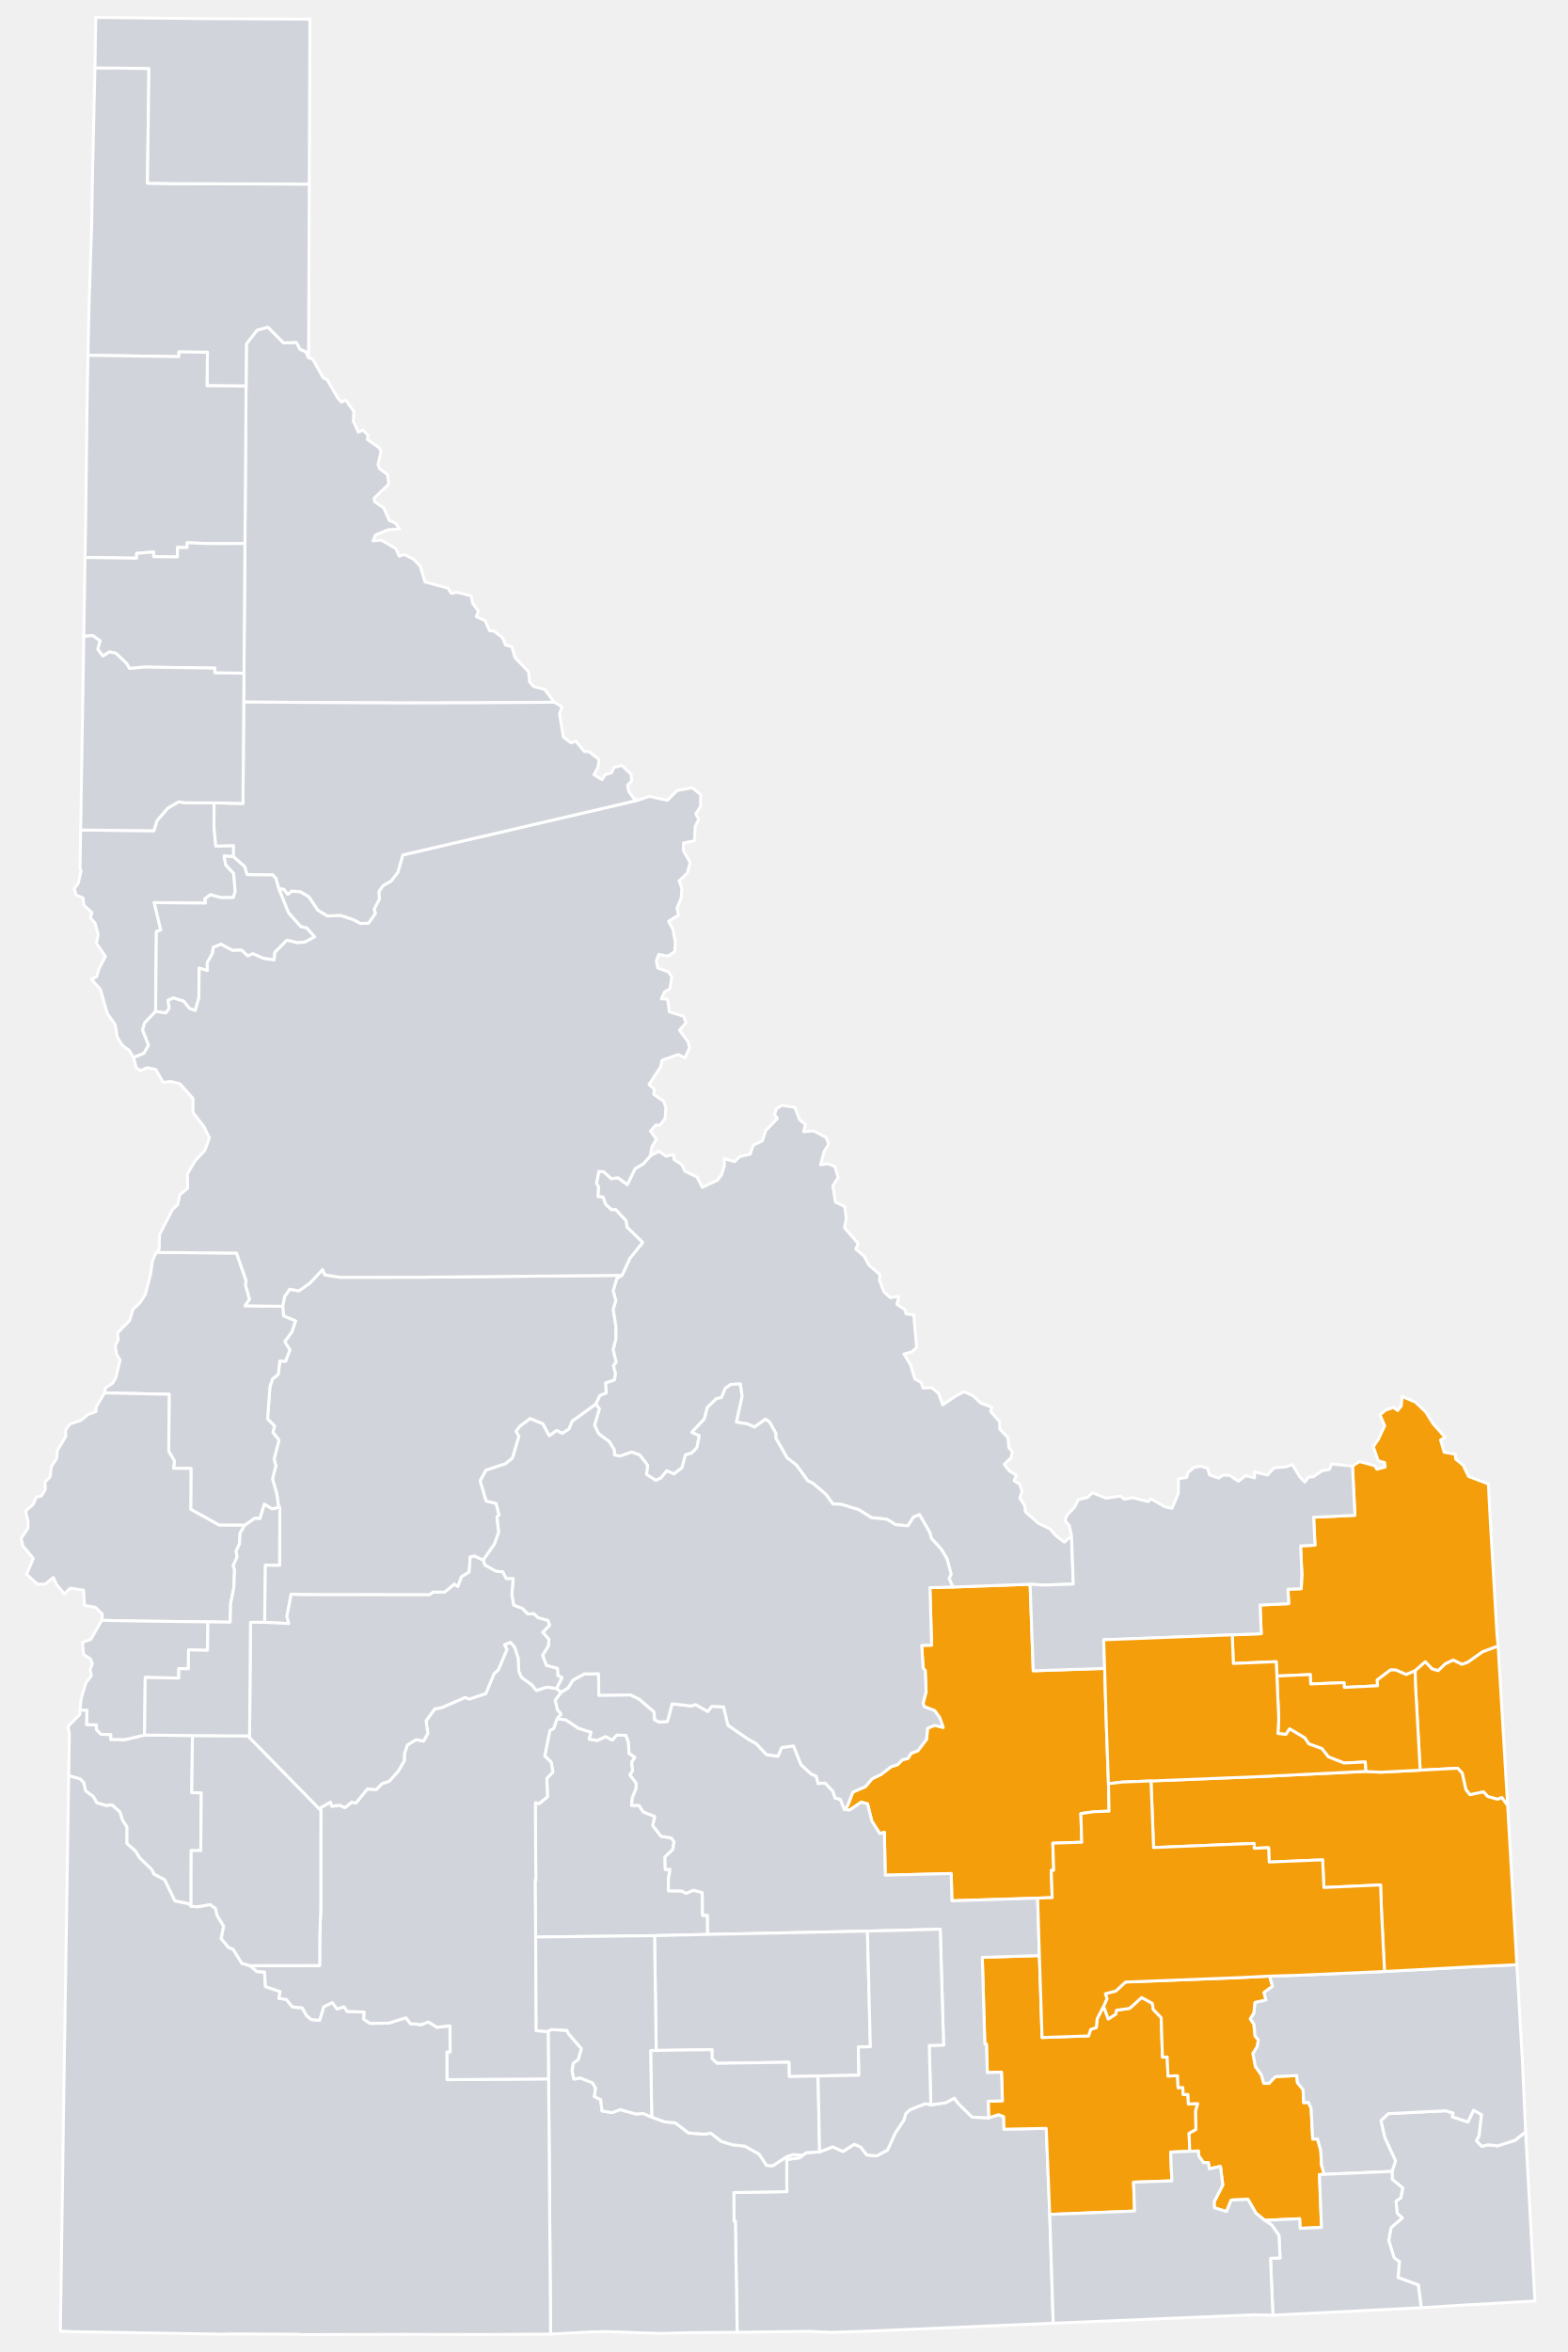
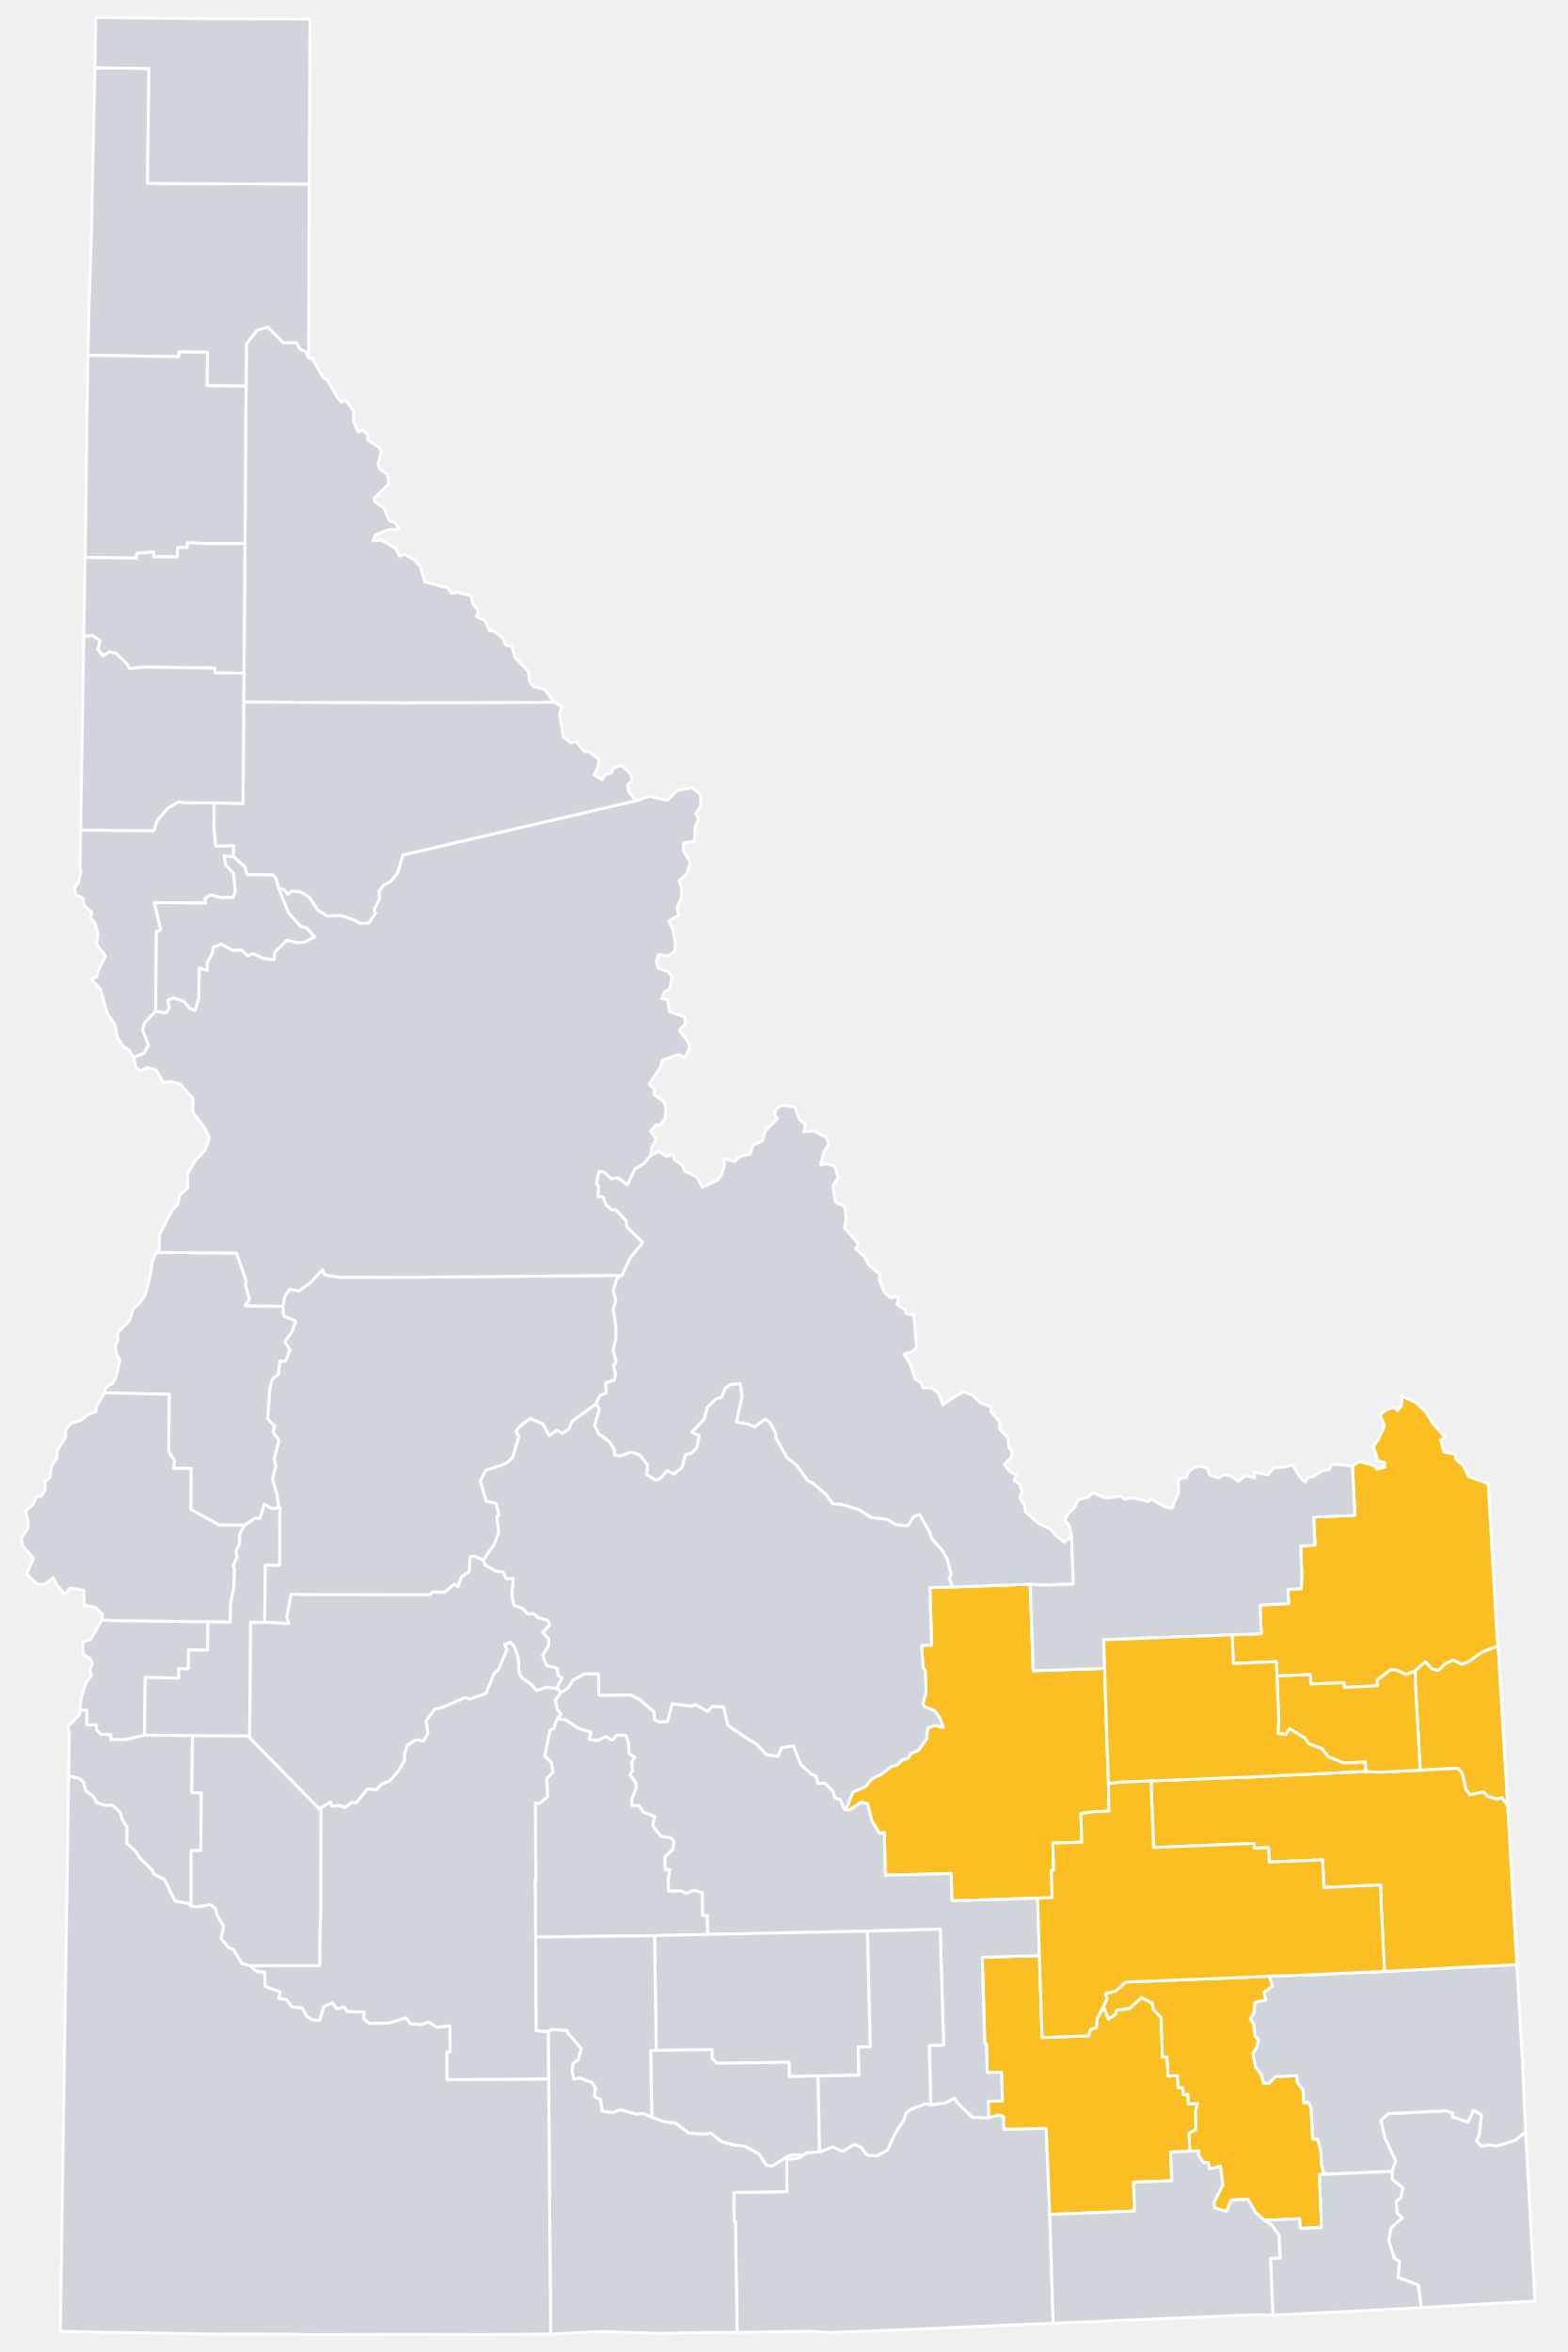
<svg xmlns="http://www.w3.org/2000/svg" version="1.2" baseProfile="tiny" width="540" height="810" viewBox="137 0 540 810" stroke-linecap="round" stroke-linejoin="round">
  <style>
  /* Default counties (not covered) */
  #Idaho path {
    fill: #d1d5db !important;
    cursor: pointer;
    transition: fill .18s ease, transform .12s ease;
    stroke: #ffffff;
    stroke-width: 1;
+     outline: #1f2937; /* dark gray outline on focus */
  }

  /* Override: Coverage counties (always orange) */
  #Idaho #Bonneville,
  #Idaho #Madison,
  #Idaho #Jefferson,
  #Idaho #Bannock,
  #Idaho #Bingham,
  #Idaho #Fremont,
  #Idaho #Teton,
  #Idaho #Butte,
  #Idaho #Power {
-     fill: #f59e0b !important;
+     fill: #fbbf24 !important;
  }

  /* Hover effect - applies to all Idaho counties, including coverage counties */
  #Idaho path:hover, 
  #Idaho path.hovered, 
  #Idaho path:focus { 
    fill: #d97706 !important;  /* darker orange */
    transform: translateY(-2px); 
  }
+   
</style>
  <g id="Idaho" transform="translate(5,5)" stroke="white" stroke-width="1">
    <path d="M 657.5 729.16 660.72 787.46 637.79 788.74 621.56 789.75 620.53 781.93 613.56 779.35 614.02 773.87 612.2 772.58 610.36 766.57 611.14 762.18 615.03 758.81 613.27 757.26 612.85 753.08 614.51 751.89 615.17 748.51 611.63 745.61 611.48 742.81 612.7 739.21 609 731.18 607.65 725.32 610.18 722.92 629.96 721.92 632.51 722.69 632.29 724 637.65 725.79 639.59 721.7 642.33 723.28 641.51 730.58 640.57 732.21 642.38 734.16 644.61 733.64 647.88 734.01 653.91 732.06 657.5 729.16 Z" id="Bear Lake" fill="#b3c4db" />
    <path d="M 408.58 737.22 409.76 736.34 414.33 736.09 418.83 734.34 422.36 735.94 426.26 733.45 428.47 734.41 430.58 737.13 433.98 737.47 437.72 735.44 440.34 729.64 443.32 725.17 444.04 722.83 445.53 721.51 450.81 719.46 452.63 719.89 457.71 719.17 460.74 717.56 461.99 719.32 466.87 724.12 472.55 724.35 475.99 723.26 477.74 723.96 477.83 728.27 492.39 727.98 493.59 757.62 494.79 795.09 429.85 797.87 418.23 798.24 410.7 797.88 385.92 798.22 385.3 759.91 384.85 759.96 384.78 750.08 403.03 749.77 402.99 738.69 407.38 738.14 408.58 737.22 Z" id="Cassia" fill="#b8e0da" />
    <path d="M 323.9 586.85 326.98 587.31 331.22 590.19 335.61 591.53 334.96 593.92 337.7 594.4 340.65 593.04 342.87 594.27 344.48 592.52 347.65 592.64 348.46 595.04 348.71 598.89 350.71 600.16 349.58 601.87 349.94 604.83 348.98 606.21 351.14 609.07 351.13 610.91 349.82 614.14 349.52 616.75 352.13 616.76 353.54 618.98 357.55 620.58 356.86 623.73 359.71 627.37 363.26 627.96 364.19 629.28 363.75 631.97 361.05 634.5 361.16 638.79 362.81 638.77 362.21 642.16 362.26 646.17 366.77 646.21 368.32 647.03 370.91 645.95 373.9 646.81 374.01 654.62 375.68 654.6 375.77 661.19 357.47 661.61 316.51 662.09 316.32 642.48 316.57 642.47 316.4 615.84 317.69 616.11 320.57 613.8 320.36 607.46 322.45 605.26 321.88 601.88 319.63 599.75 321.42 590.92 322.7 590.25 323.9 586.85 Z" id="Camas" fill="#b1e486" />
    <path d="M 490.03 668.48 490.95 696.69 506.97 696.13 507.68 693.9 509.63 693.27 509.9 690.26 512.14 685.89 513.74 690.31 516.3 688.65 516.59 687.29 521.11 686.65 525.25 682.92 528.92 684.92 529.26 687.01 531.99 689.89 532.41 703.45 534.05 703.4 534.33 709.97 537.62 709.84 537.8 713.96 539.44 713.9 539.57 716.36 541.21 716.29 541.34 719.58 544.57 719.45 543.85 721.97 543.96 728.38 541.59 729.71 541.83 735.88 535.23 736.15 535.64 746.05 522.46 746.52 522.82 756.45 493.59 757.62 492.39 727.98 477.83 728.27 477.74 723.96 475.99 723.26 472.55 724.35 472.39 718.65 477.29 718.49 476.96 708.6 472.09 708.76 471.79 698.98 471.23 698.99 470.36 669.09 490.03 668.48 Z" id="Power" class="county" fill="#cbdc93">
	</path>
    <path d="M 460.18 541.56 486.83 540.61 487.9 570.4 512.5 569.58 513.1 589.4 513.82 609.29 514.02 618.75 509.09 618.92 504.31 619.57 504.62 629.45 494.65 629.77 494.96 639.1 494.12 639.13 494.43 648.52 489.42 648.69 459.91 649.61 459.64 640.22 436.93 640.79 436.63 626 435.04 626.47 432.3 622.15 430.84 616.23 428.63 615.65 424.6 618.4 422.83 618.17 423.95 616.89 425.77 612.18 430.14 610.28 432.35 607.62 435.51 606.08 439.02 603.4 441.19 602.72 442.82 601.05 444.76 600.57 445.84 598.81 448.18 597.93 451.17 593.98 451.52 590.16 453.98 589.18 456.87 589.9 455.68 586.52 453.94 584.12 450.39 582.77 449.95 581.61 451 577.66 450.7 570.27 449.97 569.46 449.49 561.65 452.9 561.57 452.32 541.77 460.18 541.56 Z" id="Butte" class="county" fill="#e4c9a0">
	</path>
    <path d="M 569.32 675.54 570.32 679.06 567.41 681.19 568.08 683.79 564.32 684.63 563.93 688.28 562.68 690.28 563.9 692.04 564.32 696.18 565.47 697.52 565.05 699.88 563.59 702.2 564.43 706.66 566.49 709.54 567.33 712.47 569.09 712.51 571.32 710.15 578.69 709.82 578.9 712.21 580.86 714.67 581.05 719.13 582.7 719.05 583.63 721.09 584.16 731.67 585.81 731.62 586.95 735.59 587.19 740.55 588.15 743.82 586.49 743.89 587.2 762.1 579.82 762.41 579.68 759.1 567.64 759.66 564.59 757.14 561.87 752.42 556.08 752.67 554.49 756.63 550.31 755.33 550.21 753.31 553.2 747.48 552.39 741.07 548.57 741.93 548.22 739.74 546.58 739.8 544.87 737.41 544.81 735.77 541.83 735.88 541.59 729.71 543.96 728.38 543.85 721.97 544.57 719.45 541.34 719.58 541.21 716.29 539.57 716.36 539.44 713.9 537.8 713.96 537.62 709.84 534.33 709.97 534.05 703.4 532.41 703.45 531.99 689.89 529.26 687.01 528.92 684.92 525.25 682.92 521.11 686.65 516.59 687.29 516.3 688.65 513.74 690.31 512.14 685.89 513.3 683.37 512.74 681.61 516.33 680.68 519.71 677.59 559.59 676.04 569.32 675.54 Z" id="Bannock" class="county" fill="#94bbeb">
	</path>
    <path d="M 325.29 577.76 327.66 576.33 329.35 573.61 333.29 571.46 338.18 571.41 338.27 578.82 349.19 578.7 352.24 580.19 357.32 584.58 357.48 587.27 359.11 588.05 361.9 587.86 363.51 581.76 370.14 582.52 371.57 582.02 375.79 584.4 377.22 582.62 381.27 582.84 382.77 589.18 389.48 593.78 392.42 595.44 396.06 599.26 399.95 599.83 401.26 596.83 405.32 596.27 407.93 602.72 411.36 605.89 413.17 606.72 413.8 609.21 416.25 609.07 418.92 611.91 419.65 614.18 421.51 614.69 422.83 618.17 424.6 618.4 428.63 615.65 430.84 616.23 432.3 622.15 435.04 626.47 436.63 626 436.93 640.79 459.64 640.22 459.91 649.61 489.42 648.69 490.03 668.48 470.36 669.09 471.23 698.99 471.79 698.98 472.09 708.76 476.96 708.6 477.29 718.49 472.39 718.65 472.55 724.35 466.87 724.12 461.99 719.32 460.74 717.56 457.71 719.17 452.63 719.89 452.08 699.43 457.03 699.29 455.86 659.39 430.79 660.05 375.77 661.19 375.68 654.6 374.01 654.62 373.9 646.81 370.91 645.95 368.32 647.03 366.77 646.21 362.26 646.17 362.21 642.16 362.81 638.77 361.16 638.79 361.05 634.5 363.75 631.97 364.19 629.28 363.26 627.96 359.71 627.37 356.86 623.73 357.55 620.58 353.54 618.98 352.13 616.76 349.52 616.75 349.82 614.14 351.13 610.91 351.14 609.07 348.98 606.21 349.94 604.83 349.58 601.87 350.71 600.16 348.71 598.89 348.46 595.04 347.65 592.64 344.48 592.52 342.87 594.27 340.65 593.04 337.7 594.4 334.96 593.92 335.61 591.53 331.22 590.19 326.98 587.31 323.9 586.85 325.24 585.35 323.94 583.75 323.23 580.5 325.29 577.76 Z" id="Blaine" fill="#d8e9e9" />
    <path d="M 159.78 280.86 184.99 281.09 186.1 277.56 189.83 273.27 193.54 271.13 195.87 271.47 205.76 271.49 205.7 279.75 206.35 286.38 212.46 286.19 212.44 290.02 209.2 289.82 209.76 292.88 212.49 295.77 213.02 302.07 212.36 304.1 208.08 304.14 204.47 303.15 202.59 304.52 202.8 306.03 185.13 305.85 187.39 315.28 185.87 315.85 185.6 343.33 181.83 347.26 181.12 349.68 183.19 354.95 181.57 357.76 178.03 359.21 176.5 356.75 174.18 355.04 172.39 352.2 171.7 347.93 168.94 343.96 166.58 335.72 163.48 332.21 165.31 331.36 166.09 328.6 168.34 324.38 165.21 319.9 165.81 316.92 164.74 312.89 163.12 311.14 163.66 309.29 160.86 306.73 160.65 304.31 158.13 303.18 157.63 300.92 158.91 299.32 159.94 294.92 159.55 294.1 159.78 280.86 Z" id="Nez Perce" fill="#cdec98" />
    <path d="M 159.54 583.93 161.96 583.96 161.88 588.93 165.22 589.01 165.21 590.66 166.84 592.28 170.19 592.36 170.17 594.03 175.12 594.09 181.78 592.53 198.29 592.7 198.06 612.38 201.34 612.42 201.16 632.33 197.86 632.29 197.8 651.5 196.99 650.65 192.22 649.66 188.69 642.36 184.99 640.43 184.25 638.87 180.05 634.78 178.66 632.51 175.65 629.85 175.68 624.09 174.19 621.9 173.25 618.97 170.55 616.6 168.56 616.87 165.34 615.85 164.1 613.69 161.48 611.78 160.82 608.86 159.48 607.61 155.66 606.56 155.88 592.07 155.41 589.57 159.49 585.44 159.54 583.93 Z" id="Canyon" fill="#d5bca5" />
    <path d="M 569.32 675.54 579 675.26 608.91 673.95 638.5 672.36 654.49 671.61 656.44 705.39 657.5 729.16 653.91 732.06 647.88 734.01 644.61 733.64 642.38 734.16 640.57 732.21 641.51 730.58 642.33 723.28 639.59 721.7 637.65 725.79 632.29 724 632.51 722.69 629.96 721.92 610.18 722.92 607.65 725.32 609 731.18 612.7 739.21 611.48 742.81 588.15 743.82 587.19 740.55 586.95 735.59 585.81 731.62 584.16 731.67 583.63 721.09 582.7 719.05 581.05 719.13 580.86 714.67 578.9 712.21 578.69 709.82 571.32 710.15 569.09 712.51 567.33 712.47 566.49 709.54 564.43 706.66 563.59 702.2 565.05 699.88 565.47 697.52 564.32 696.18 563.9 692.04 562.68 690.28 563.93 688.28 564.32 684.63 568.08 683.79 567.41 681.19 570.32 679.06 569.32 675.54 Z" id="Caribou" fill="#dbe5d2" />
    <path d="M 320.82 694.62 321.8 693.94 327.3 694.22 327.78 695.33 332.28 700.52 331.25 704.26 329.49 705.58 329.07 708.26 329.7 711.03 331.83 710.61 336.07 712.29 337.16 714.07 336.75 717.02 338.92 718.1 339.36 721.99 342.92 722.57 345.59 721.51 351.07 723.04 353.5 722.83 356.49 724.11 360.93 725.71 364.59 726.08 369.25 729.58 374.58 729.98 376.87 729.63 380.48 732.48 384.35 733.64 388.55 734.09 393.48 736.84 396.04 740.72 398.15 740.87 402.98 737.73 405.03 737.02 408.58 737.22 407.38 738.14 402.99 738.69 403.03 749.77 384.78 750.08 384.85 759.96 385.3 759.91 385.92 798.22 370.13 798.33 359.03 798.6 341.34 797.98 335.44 798.1 321.66 798.83 321.16 732.48 320.96 710.94 320.82 694.62 Z" id="Twin Falls" fill="#9a94d1" />
    <path d="M 556.45 558.03 566.44 557.63 566.05 547.76 575.9 547.28 575.65 542.33 580.23 542.12 580.44 537.12 579.99 527.39 584.96 527.14 584.49 517.52 598.71 516.85 597.87 499.89 600.3 498.35 605.51 499.77 606.26 500.97 609.12 500.24 608.91 498.67 606.75 498.09 605.05 493.25 606.77 490.7 608.98 486.01 607.35 482.25 609.2 480.68 611.95 479.71 613.43 480.77 614.69 479.18 614.95 475.93 619.54 477.88 623.09 481.24 625.67 485.37 629.77 490 628.2 490.91 629.45 495.14 633.29 495.84 633.4 497.47 635.99 499.6 637.84 503.47 644.67 506.06 645.4 519.77 647.63 557.74 648.03 561.89 642.65 563.9 637.58 567.48 635.56 568.2 632.59 566.73 629.86 568.01 627.41 570.36 625.28 569.78 622.95 567.32 619.46 570.38 616.36 571.7 612.85 570.15 610.99 570.1 606.41 573.55 606.51 575.57 595.06 576.12 594.96 574.48 583.46 574.95 583.33 571.7 571.84 572.21 571.6 567.26 556.84 567.88 556.45 558.03 Z" id="Fremont" class="county" fill="#e8ead8">
	</path>
    <path d="M 155.66 606.56 159.48 607.61 160.82 608.86 161.48 611.78 164.1 613.69 165.34 615.85 168.56 616.87 170.55 616.6 173.25 618.97 174.19 621.9 175.68 624.09 175.65 629.85 178.66 632.51 180.05 634.78 184.25 638.87 184.99 640.43 188.69 642.36 192.22 649.66 196.99 650.65 197.8 651.5 200.12 651.66 204.37 650.9 206.26 652.26 206.81 654.71 209.06 658.35 208.2 662.61 210.68 665.62 212.33 666.31 215.31 671.13 218.12 671.94 220.51 673.98 223.13 674.13 223.46 679.17 228.48 680.88 228.11 683.24 230.64 683.55 232.7 686.17 236.1 686.47 237.59 689.14 239.21 690.48 242.07 690.78 243.5 686.09 246.48 684.68 248.09 686.85 250.46 686.1 251.6 687.71 257.47 687.91 257.28 690.35 259.4 691.82 265.84 691.74 271.83 689.88 273.38 691.92 277.04 692.26 279.57 691.34 282.54 693.18 287.01 692.63 287.05 701.74 285.99 701.74 286.01 711.21 320.96 710.94 321.16 732.48 321.66 798.83 298.24 798.98 271.74 798.92 235.96 799 234.35 798.87 211.69 798.77 208.66 798.86 157.64 798.01 152.79 797.83 153.82 726.72 155.66 606.56 Z" id="Owyhee" fill="#bbea90" />
    <path d="M 228.01 514.17 227.35 509.52 225.85 504.29 227.01 499.88 226.42 497.43 228.09 490.95 225.99 488.29 226.56 486.13 224.16 483.64 224.98 472.57 225.85 469.9 227.84 468.31 228.38 463.72 230.39 463.76 231.84 459.89 230.08 457.05 232.54 453.65 233.81 449.92 229.7 448.22 229.37 444.88 230.03 441.53 231.77 438.97 234.94 439.55 238.86 436.77 243.12 432.19 243.87 434.03 249.08 434.89 276.38 434.86 346.26 434.21 344.5 435.32 343.25 439.49 344.16 442.91 343.25 445.94 344.19 451.94 344.19 456.09 343.24 459.85 344.28 464.16 343.3 465.32 344.05 468.06 343.66 470.25 340.68 471.26 340.82 474.76 338.66 475.62 337.24 478.59 329.09 484.47 327.98 487.17 325.68 488.66 323.77 487.65 321.18 489.47 318.94 485.35 314.61 483.55 311.01 486.27 309.77 487.93 310.77 489.69 308.53 497.16 306.17 499.1 299.4 501.33 297.42 504.97 299.46 511.91 302.91 512.75 303.9 516.79 303.19 517.41 303.79 522.7 302.33 526.77 298.43 532.3 295.45 530.92 293.96 531.21 293.63 536.38 290.97 538.03 289.73 541.43 288.49 540.59 285.16 543.35 281.16 543.32 280.01 544.23 237.7 544.19 232.28 544.07 230.83 551.66 231.46 554.15 223.15 553.7 223.34 534.01 228.3 534.02 228.38 514.18 228.01 514.17 Z" id="Valley" fill="#cde2b7" />
    <path d="M 185.79 426.31 213.49 426.55 216.79 436.06 216.57 437.52 217.97 442.42 216.44 444.68 229.37 444.88 229.7 448.22 233.81 449.92 232.54 453.65 230.08 457.05 231.84 459.89 230.39 463.76 228.38 463.72 227.84 468.31 225.85 469.9 224.98 472.57 224.16 483.64 226.56 486.13 225.99 488.29 228.09 490.95 226.42 497.43 227.01 499.88 225.85 504.29 227.35 509.52 228.01 514.17 225.69 514.64 223.06 513.05 221.53 518.03 219.83 517.84 216.32 520.29 207.52 520.24 197.68 514.79 197.79 500.72 191.77 500.66 192.11 498.19 190.12 494.83 190.26 475.17 168.01 474.7 168.34 472.98 170.83 471.33 171.91 469.41 173.34 463.39 172.15 461.38 171.71 458.39 172.71 456.46 172.48 454.04 176.62 449.81 177.87 445.78 180.15 443.74 182.07 440.81 183.91 433.65 184.47 429.35 185.79 426.31 Z" id="Adams" fill="#c4e4e2" />
    <path d="M 337.24 478.59 338.66 475.62 340.82 474.76 340.68 471.26 343.66 470.25 344.05 468.06 343.3 465.32 344.28 464.16 343.24 459.85 344.19 456.09 344.19 451.94 343.25 445.94 344.16 442.91 343.25 439.49 344.5 435.32 346.26 434.21 348.96 428.33 353.36 422.89 347.97 417.6 347.58 415.37 344.04 411.57 342.72 411.69 340.63 409.82 339.73 407.28 337.95 407.09 338.13 403.69 337.46 402.55 338.24 398.41 339.91 398.51 342.61 400.93 344.92 400.6 348.08 402.98 350.75 397.49 353.65 395.74 356.05 393.02 359.02 391.49 361.4 393.2 364.03 392.58 364.16 394.31 366.86 396.07 367.9 398.31 372.1 400.37 373.92 403.9 379.11 401.48 380.54 399.57 381.57 396.31 381.42 394 385.02 395.05 386.83 393.3 390.38 392.51 391.48 389.38 394.6 387.89 395.75 384.32 399.79 380.19 398.79 378.81 399.42 376.86 401.39 375.62 405.79 376.37 407.46 380.65 409.44 382.26 408.82 384.75 412.21 384.45 416.57 386.71 417.45 389.05 415.88 391.53 414.66 396.13 417.15 395.77 419.59 396.72 420.7 400.52 418.89 403.41 419.78 408.99 423.01 410.53 423.49 414.69 422.9 417.82 427.64 423.29 426.75 425.12 429.61 427.56 431.36 430.75 435.08 433.93 434.95 435.91 436.47 439.89 438.67 441.93 441.63 441.42 440.95 444.19 443.88 446.17 444.06 447.43 446.76 447.85 447.73 459.1 446.05 460.55 443.39 461.33 445.63 464.94 447.14 469.91 449.31 471.13 449.94 473 452.96 472.92 455.31 474.87 456.73 478.81 461.51 475.57 464.19 474.28 467.26 475.74 469.74 478.15 473.67 479.63 473.24 481.12 476.28 484.52 476.39 487.16 479.22 490.19 479.51 493.55 480.7 494.91 480.31 497.01 477.91 499.27 479.64 501.54 482.09 503.06 481.34 504.99 483.19 506.1 484.08 508.56 483.27 510.87 484.98 513.61 485.18 515.64 489.72 519.62 493.75 521.57 495.56 523.73 498.61 526.09 501.1 523.93 501.7 540.53 491.8 540.88 486.83 540.61 460.18 541.56 458.92 538.56 459.6 537.11 458.24 531.93 456.32 528.65 452.8 524.76 452.27 522.76 448.72 516.63 446.65 517.48 444.76 520.47 440.48 520.09 437.54 518.23 432.21 517.67 427.87 514.95 421.82 513.09 418.88 512.95 416.51 509.66 411.93 505.78 410.28 505.01 406.32 499.54 403.07 497.03 399.21 490.23 399.23 488.62 397.11 484.78 395.65 483.77 391.89 486.47 389.53 485.42 385.63 484.75 387.6 475.81 387.01 471.63 383.7 471.78 381.8 473.19 380.54 476.27 378.77 476.7 375.65 479.72 374.6 483.71 370.31 488.25 372.88 489.39 372.07 493.52 370.26 495.43 368.11 496.05 366.91 500.49 364.16 502.62 361.68 501.53 359.68 503.99 357.87 504.82 354.68 502.74 355.08 499.62 352.34 496.1 349.59 495.08 345.55 496.48 343.66 496.11 343.56 494.27 341.86 491.47 338.22 488.77 336.79 485.85 338.45 480.18 337.24 478.59 Z" id="Lemhi" fill="#cee8ef" />
    <path d="M 218.12 671.94 242.11 671.91 242.15 662.01 242.48 652.3 242.51 617.51 245.87 615.61 246.3 617.05 249.01 616.69 250.77 617.55 253.15 615.65 254.63 615.92 258.52 611.1 261.65 611.28 263.54 609.29 266.12 608.38 269.15 605.01 271.27 601.34 271.31 598.93 272.29 595.99 275.32 594.11 277.9 594.62 279.37 591.9 278.75 587.63 281.76 583.54 284.18 583.06 292.2 579.58 293.65 580.13 299.35 578.23 302.16 571.4 303.6 570.13 306.61 563.09 305.76 561.41 307.83 560.58 309.29 562.24 310.57 566.18 310.71 570.54 311.68 572.69 315.29 575.31 316.79 577.18 320.34 576.02 323.68 576.48 325.29 577.76 323.23 580.5 323.94 583.75 325.24 585.35 323.9 586.85 322.7 590.25 321.42 590.92 319.63 599.75 321.88 601.88 322.45 605.26 320.36 607.46 320.57 613.8 317.69 616.11 316.4 615.84 316.57 642.47 316.32 642.48 316.51 662.09 316.71 694.34 320.82 694.62 320.96 710.94 286.01 711.21 285.99 701.74 287.05 701.74 287.01 692.63 282.54 693.18 279.57 691.34 277.04 692.26 273.38 691.92 271.83 689.88 265.84 691.74 259.4 691.82 257.28 690.35 257.47 687.91 251.6 687.71 250.46 686.1 248.09 686.85 246.48 684.68 243.5 686.09 242.07 690.78 239.21 690.48 237.59 689.14 236.1 686.47 232.7 686.17 230.64 683.55 228.11 683.24 228.48 680.88 223.46 679.17 223.13 674.13 220.51 673.98 218.12 671.94 Z" id="Elmore" fill="#c7d5e6" />
    <path d="M 238.3 118.16 239.73 118.7 243.34 125.13 244.69 125.75 248.21 131.85 249.58 133.48 251.06 132.77 253.89 136.7 253.71 140.08 255.43 143.82 257.05 143.15 258.82 144.95 258.56 146.38 262.6 149.2 263.29 150.39 262.23 154.94 262.71 156.36 265.48 158.47 265.94 161.68 260.86 166.58 261.06 167.79 264.19 169.92 266.12 174.28 268.13 175.07 269.69 177.15 265.68 177.45 261.35 179.21 260.48 181.24 263.4 181.03 268.37 183.93 269.49 186.53 271.31 185.96 274.54 187.65 276.76 189.95 278.37 195.4 286.33 197.54 287.41 199.32 289.5 198.96 294.29 200.23 294.86 202.85 296.8 205.49 296.06 207.38 299.08 208.7 300.61 212.21 302.26 212.4 305.07 214.61 306.16 217.14 308.33 217.71 309.39 221.46 314.06 226.33 314.43 229.85 315.78 231.4 319.61 232.43 322.93 236.84 291.31 237.05 270.08 237.09 215.96 236.78 216.03 226.84 216.37 182.19 216.76 127.94 216.87 113.44 220.52 108.72 224.28 107.66 229.7 113.08 234.11 112.93 235.39 115.3 237.31 116.08 238.3 118.16 Z" id="Shoshone" fill="#bce4ec" />
    <path d="M 212.44 290.02 216.29 293.39 217.16 296.19 225.95 296.24 227.08 297.52 228.04 300.98 231.41 309.31 235.65 314.1 237.61 314.49 240.42 317.64 237.07 319.42 234.42 319.68 230.85 318.79 226.66 322.99 226.43 325.59 222.71 325.06 219.09 323.46 217.35 324.23 215.17 322.23 212.11 322.32 208.14 320.2 205.47 321.26 205.19 323.27 203.38 326.59 203.45 329.22 200.61 328.41 200.5 338.73 199.26 342.99 197.28 342.31 195.23 339.79 191.76 338.7 189.88 339.49 190.28 342.26 189.11 343.87 185.6 343.33 185.87 315.85 187.39 315.28 185.13 305.85 202.8 306.03 202.59 304.52 204.47 303.15 208.08 304.14 212.36 304.1 213.02 302.07 212.49 295.77 209.76 292.88 209.2 289.82 212.44 290.02 Z" id="Lewis" fill="#f3d7d4" />
    <path d="M 567.64 759.66 579.68 759.1 579.82 762.41 587.2 762.1 586.49 743.89 588.15 743.82 611.48 742.81 611.63 745.61 615.17 748.51 614.51 751.89 612.85 753.08 613.27 757.26 615.03 758.81 611.14 762.18 610.36 766.57 612.2 772.58 614.02 773.87 613.56 779.35 620.53 781.93 621.56 789.75 570.45 792.31 569.63 772.72 572.94 772.61 572.54 764.8 570.07 761.3 567.64 759.66 Z" id="Franklin" fill="#cee9e7" />
    <path d="M 337.24 478.59 338.45 480.18 336.79 485.85 338.22 488.77 341.86 491.47 343.56 494.27 343.66 496.11 345.55 496.48 349.59 495.08 352.34 496.1 355.08 499.62 354.68 502.74 357.87 504.82 359.68 503.99 361.68 501.53 364.16 502.62 366.91 500.49 368.11 496.05 370.26 495.43 372.07 493.52 372.88 489.39 370.31 488.25 374.6 483.71 375.65 479.72 378.77 476.7 380.54 476.27 381.8 473.19 383.7 471.78 387.01 471.63 387.6 475.81 385.63 484.75 389.53 485.42 391.89 486.47 395.65 483.77 397.11 484.78 399.23 488.62 399.21 490.23 403.07 497.03 406.32 499.54 410.28 505.01 411.93 505.78 416.51 509.66 418.88 512.95 421.82 513.09 427.87 514.95 432.21 517.67 437.54 518.23 440.48 520.09 444.76 520.47 446.65 517.48 448.72 516.63 452.27 522.76 452.8 524.76 456.32 528.65 458.24 531.93 459.6 537.11 458.92 538.56 460.18 541.56 452.32 541.77 452.9 561.57 449.49 561.65 449.97 569.46 450.7 570.27 451 577.66 449.95 581.61 450.39 582.77 453.94 584.12 455.68 586.52 456.87 589.9 453.98 589.18 451.52 590.16 451.17 593.98 448.18 597.93 445.84 598.81 444.76 600.57 442.82 601.05 441.19 602.72 439.02 603.4 435.51 606.08 432.35 607.62 430.14 610.28 425.77 612.18 423.95 616.89 422.83 618.17 421.51 614.69 419.65 614.18 418.92 611.91 416.25 609.07 413.8 609.21 413.17 606.72 411.36 605.89 407.93 602.72 405.32 596.27 401.26 596.83 399.95 599.83 396.06 599.26 392.42 595.44 389.48 593.78 382.77 589.18 381.27 582.84 377.22 582.62 375.79 584.4 371.57 582.02 370.14 582.52 363.51 581.76 361.9 587.86 359.11 588.05 357.48 587.27 357.32 584.58 352.24 580.19 349.19 578.7 338.27 578.82 338.18 571.41 333.29 571.46 329.35 573.61 327.66 576.33 325.29 577.76 323.68 576.48 325.57 572.77 324.12 572.02 324.01 569.58 320.19 568.57 318.89 565.03 320.87 561.87 321.08 559.58 318.91 557.14 321.31 554.68 320.72 553.08 317.3 552.12 315.93 550.77 313.73 550.83 311.97 548.97 308.91 547.78 308.3 544.08 308.76 538.65 306.38 538.7 305.15 536.3 302.89 536.16 299 533.98 298.43 532.3 302.33 526.77 303.79 522.7 303.19 517.41 303.9 516.79 302.91 512.75 299.46 511.91 297.42 504.97 299.4 501.33 306.17 499.1 308.53 497.16 310.77 489.69 309.77 487.93 311.01 486.27 314.61 483.55 318.94 485.35 321.18 489.47 323.77 487.65 325.68 488.66 327.98 487.17 329.09 484.47 337.24 478.59 Z" id="Custer" fill="#e8c7b1" />
    <path d="M 168.01 474.7 190.26 475.17 190.12 494.83 192.11 498.19 191.77 500.66 197.79 500.72 197.68 514.79 207.52 520.24 216.32 520.29 214.69 523 214.49 526.75 213.33 529.23 213.68 531.18 212.34 534.2 212.8 535.5 212.56 541.68 211.45 547.27 211.29 553.65 203.61 553.56 177.37 553.24 167.05 553.01 167.25 550.89 164.86 548.55 161.07 547.85 160.8 542.65 156.23 541.92 154.18 543.91 151.53 540.75 150.37 538.26 147.52 540.56 144.91 540.57 141.15 537.15 143.48 531.7 139.85 527.39 139.28 524.8 141.59 521.35 141.67 518.98 140.81 515.39 143.43 513.1 144.52 510.5 146.2 510.27 147.61 507.97 147.5 505.35 149.27 503.65 149.67 500.14 151.53 497.21 151.77 494.48 154.62 489.75 154.62 487.42 156.12 485.39 159.81 484.17 162.45 482.07 165.07 481.12 165.18 479.42 168.01 474.7 Z" id="Washington" fill="#f4ddd3" />
    <path d="M 486.83 540.61 491.8 540.88 501.7 540.53 501.1 523.93 500.32 520.39 498.82 518.58 499.65 516.67 502.08 514.12 503.43 511.48 506.71 510.63 508.3 509.06 512.91 510.95 517.91 510.25 519.35 511.29 522.23 510.79 527.54 512.13 528.4 511.15 533.21 513.91 535.7 514.43 537.91 509.17 537.9 504.32 540.74 503.81 541.18 502.15 543.3 500.34 545.65 499.93 547.94 500.65 548.66 502.97 551.79 504.03 553.32 502.99 555.57 503.1 558.56 505.12 561.09 503.18 564.16 503.97 564.04 501.93 568.6 502.95 570.82 500.52 574.83 500.19 577.18 499.39 579.67 503.54 581.46 505.42 582.74 503.67 584.32 503.61 587.4 501.5 589.89 501.08 590.74 499.18 597.87 499.89 598.71 516.85 584.49 517.52 584.96 527.14 579.99 527.39 580.44 537.12 580.23 542.12 575.65 542.33 575.9 547.28 566.05 547.76 566.44 557.63 556.45 558.03 512.18 559.73 512.5 569.58 487.9 570.4 486.83 540.61 Z" id="Clark" fill="#b6a8f0" />
    <path d="M 223.15 553.7 231.46 554.15 230.83 551.66 232.28 544.07 237.7 544.19 280.01 544.23 281.16 543.32 285.16 543.35 288.49 540.59 289.73 541.43 290.97 538.03 293.63 536.38 293.96 531.21 295.45 530.92 298.43 532.3 299 533.98 302.89 536.16 305.15 536.3 306.38 538.7 308.76 538.65 308.3 544.08 308.91 547.78 311.97 548.97 313.73 550.83 315.93 550.77 317.3 552.12 320.72 553.08 321.31 554.68 318.91 557.14 321.08 559.58 320.87 561.87 318.89 565.03 320.19 568.57 324.01 569.58 324.12 572.02 325.57 572.77 323.68 576.48 320.34 576.02 316.79 577.18 315.29 575.31 311.68 572.69 310.71 570.54 310.57 566.18 309.29 562.24 307.83 560.58 305.76 561.41 306.61 563.09 303.6 570.13 302.16 571.4 299.35 578.23 293.65 580.13 292.2 579.58 284.18 583.06 281.76 583.54 278.75 587.63 279.37 591.9 277.9 594.62 275.32 594.11 272.29 595.99 271.31 598.93 271.27 601.34 269.15 605.01 266.12 608.38 263.54 609.29 261.65 611.28 258.52 611.1 254.63 615.92 253.15 615.65 250.77 617.55 249.01 616.69 246.3 617.05 245.87 615.61 242.51 617.51 242.13 618.14 217.31 592.82 217.97 592.83 218.29 553.69 223.15 553.7 Z" id="Boise" fill="#e7d5a7" />
    <path d="M 185.6 343.33 189.11 343.87 190.28 342.26 189.88 339.49 191.76 338.7 195.23 339.79 197.28 342.31 199.26 342.99 200.5 338.73 200.61 328.41 203.45 329.22 203.38 326.59 205.19 323.27 205.47 321.26 208.14 320.2 212.11 322.32 215.17 322.23 217.35 324.23 219.09 323.46 222.71 325.06 226.43 325.59 226.66 322.99 230.85 318.79 234.42 319.68 237.07 319.42 240.42 317.64 237.61 314.49 235.65 314.1 231.41 309.31 228.04 300.98 229.79 301.24 231.13 302.97 232.53 301.86 235.47 302.1 238.41 303.83 241.5 308.44 244.82 310.45 249.29 310.23 253.83 311.74 256.2 313.03 258.92 312.93 261.3 309.59 260.86 308.13 262.7 304.57 262.5 301.98 264.02 299.92 266.63 298.48 269.04 295.41 270.73 289.44 351.91 270.54 355.61 269.25 361.91 270.62 365.21 267.27 370.41 266.27 373.34 268.63 373.3 272.76 371.68 275.24 372.7 277.18 371.48 279.49 371.2 284.59 367.44 285.28 367.38 287.92 369.73 292.01 368.79 295.62 365.9 298.39 366.87 300.9 366.63 304.29 365.22 307.66 365.7 310.21 362.3 312.27 363.84 315.13 364.59 319.41 364.43 322.72 362.08 324.28 358.93 323.7 358.06 325.98 358.62 328.4 362.23 329.68 363.42 331.41 362.78 335.51 360.89 336.62 359.82 338.97 361.96 339.1 362.54 343.44 367.51 345 368.29 347.26 366.03 349.79 368.99 353.75 369.54 355.86 367.93 359.29 365.62 358.16 360 360.19 359.63 362.29 355.57 368.48 357.38 370.15 357.21 371.91 360.63 374.29 361.36 376.39 361.09 380.21 359.25 382.54 357.87 382.46 356.04 384.53 358.08 387.3 356.54 389.99 356.05 393.02 353.65 395.74 350.75 397.49 348.08 402.98 344.92 400.6 342.61 400.93 339.91 398.51 338.24 398.41 337.46 402.55 338.13 403.69 337.95 407.09 339.73 407.28 340.63 409.82 342.72 411.69 344.04 411.57 347.58 415.37 347.97 417.6 353.36 422.89 348.96 428.33 346.26 434.21 276.38 434.86 249.08 434.89 243.87 434.03 243.12 432.19 238.86 436.77 234.94 439.55 231.77 438.97 230.03 441.53 229.37 444.88 216.44 444.68 217.97 442.42 216.57 437.52 216.79 436.06 213.49 426.55 185.79 426.31 186.82 425.33 186.94 420.19 191.43 411.51 193.19 409.87 193.96 406.44 196.66 404.19 196.57 399.26 199.26 394.69 202.54 391.26 204.14 386.86 202.23 382.97 198.48 378.16 198.5 373.32 193.98 368.23 190.88 367.46 188.22 367.77 185.66 363.32 182.62 362.68 180.45 363.74 178.93 362.72 178.03 359.21 181.57 357.76 183.19 354.95 181.12 349.68 181.83 347.26 185.6 343.33 Z" id="Idaho" fill="#f1c9ad" />
    <path d="M 357.47 661.61 375.77 661.19 430.79 660.05 431.81 699.88 427.64 699.97 427.86 709.68 413.78 709.94 403.85 710.15 403.76 705.21 378.96 705.59 377.28 703.96 377.23 700.87 358.03 701.15 357.47 661.61 Z" id="Lincoln" fill="#a5a7e4" />
    <path d="M 164.7 18.37 183.3 18.57 182.79 58.09 190.82 58.23 238.53 58.4 238.3 118.16 237.31 116.08 235.39 115.3 234.11 112.93 229.7 113.08 224.28 107.66 220.52 108.72 216.87 113.44 216.76 127.94 203.3 127.85 203.47 116.32 193.63 116.2 193.58 117.83 162.29 117.36 162.66 100.57 163.58 72.56 163.81 57.87 164.7 18.37 Z" id="Bonner" fill="#c6edcf" />
    <path d="M 198.29 592.7 217.31 592.82 242.13 618.14 242.51 617.51 242.48 652.3 242.15 662.01 242.11 671.91 218.12 671.94 215.31 671.13 212.33 666.31 210.68 665.62 208.2 662.61 209.06 658.35 206.81 654.71 206.26 652.26 204.37 650.9 200.12 651.66 197.8 651.5 197.86 632.29 201.16 632.33 201.34 612.42 198.06 612.38 198.29 592.7 Z" id="Ada" fill="#abe3a6" />
    <path d="M 162.29 117.36 193.58 117.83 193.63 116.2 203.47 116.32 203.3 127.85 216.76 127.94 216.37 182.19 204.28 182.21 196.47 181.93 196.46 183.58 193.16 183.53 193.13 186.82 184.9 186.72 184.93 185.08 179.07 185.6 179.05 187.23 161.29 187 161.51 174.27 162.01 133.13 162.29 117.36 Z" id="Kootenai" fill="#8e94e1" />
    <path d="M 167.05 553.01 177.37 553.24 203.61 553.56 203.49 563.35 196.95 563.22 196.89 569.73 193.6 569.65 193.56 572.92 182.03 572.7 181.78 592.53 175.12 594.09 170.17 594.03 170.19 592.36 166.84 592.28 165.21 590.66 165.22 589.01 161.88 588.93 161.96 583.96 159.54 583.93 159.95 579.93 161.65 574.43 163.47 572.09 163.04 569.97 163.83 567.92 163.13 566.27 160.75 564.74 160.42 560.57 163.24 559.63 167.05 553.01 Z" id="Payette" fill="#c6a2a0" />
    <path d="M 205.76 271.49 215.69 271.7 215.96 236.78 270.08 237.09 291.31 237.05 322.93 236.84 325.6 238.42 324.73 240.87 326.06 248.86 328.72 250.83 330.38 250.24 333.25 253.8 334.95 253.87 338.33 256.55 337.99 259.2 336.6 261.83 339.41 263.5 340.39 261.8 342.65 261.16 343.47 259.28 346.24 258.63 349.41 261.7 349.56 263.99 348.13 265.43 348.62 267.67 350.35 269.97 351.91 270.54 270.73 289.44 269.04 295.41 266.63 298.48 264.02 299.92 262.5 301.98 262.7 304.57 260.86 308.13 261.3 309.59 258.92 312.93 256.2 313.03 253.83 311.74 249.29 310.23 244.82 310.45 241.5 308.44 238.41 303.83 235.47 302.1 232.53 301.86 231.13 302.97 229.79 301.24 228.04 300.98 227.08 297.52 225.95 296.24 217.16 296.19 216.29 293.39 212.44 290.02 212.46 286.19 206.35 286.38 205.7 279.75 205.76 271.49 Z" id="Clearwater" fill="#a0abe9" />
    <path d="M 619.46 570.38 622.95 567.32 625.28 569.78 627.41 570.36 629.86 568.01 632.59 566.73 635.56 568.2 637.58 567.48 642.65 563.9 648.03 561.89 651.31 616.8 649.28 614.05 647.81 614.67 644.43 613.67 643.01 612.11 638.33 613.1 636.91 611.31 635.66 605.64 634.09 603.96 621.19 604.63 619.54 574.95 619.46 570.38 Z" id="Teton" class="county" fill="#9fc4c7">
	</path>
    <path d="M 238.53 58.4 190.82 58.23 182.79 58.09 183.3 18.57 164.7 18.37 165 1 201.91 1.42 238.76 1.58 238.53 58.4 Z" id="Boundary" fill="#d5d6f7" />
    <path d="M 493.59 757.62 522.82 756.45 522.46 746.52 535.64 746.05 535.23 736.15 541.83 735.88 544.81 735.77 544.87 737.41 546.58 739.8 548.22 739.74 548.57 741.93 552.39 741.07 553.2 747.48 550.21 753.31 550.31 755.33 554.49 756.63 556.08 752.67 561.87 752.42 564.59 757.14 567.64 759.66 570.07 761.3 572.54 764.8 572.94 772.61 569.63 772.72 570.45 792.31 563.93 792.19 494.79 795.09 493.59 757.62 Z" id="Oneida" fill="#c7f1bc" />
    <path d="M 528.47 608.34 564.62 606.89 602.43 605.05 607.43 605.33 621.19 604.63 634.09 603.96 635.66 605.64 636.91 611.31 638.33 613.1 643.01 612.11 644.43 613.67 647.81 614.67 649.28 614.05 651.31 616.8 654.49 671.61 638.5 672.36 608.91 673.95 607.9 654.08 607.54 644.15 588.03 645.04 587.58 635.51 569.18 636.27 568.97 631.33 564.01 631.54 563.95 629.85 529.35 631.27 528.47 608.34 Z" id="Bonneville" class="county" fill="#ccdfe7">
	</path>
    <path d="M 358.03 701.15 377.23 700.87 377.28 703.96 378.96 705.59 403.76 705.21 403.85 710.15 413.78 709.94 414.33 736.09 409.76 736.34 408.58 737.22 405.03 737.02 402.98 737.73 398.15 740.87 396.04 740.72 393.48 736.84 388.55 734.09 384.35 733.64 380.48 732.48 376.87 729.63 374.58 729.98 369.25 729.58 364.59 726.08 360.93 725.71 356.49 724.11 356.11 701.17 358.03 701.15 Z" id="Jerome" fill="#cad1f8" />
    <path d="M 203.61 553.56 211.29 553.65 211.45 547.27 212.56 541.68 212.8 535.5 212.34 534.2 213.68 531.18 213.33 529.23 214.49 526.75 214.69 523 216.32 520.29 219.83 517.84 221.53 518.03 223.06 513.05 225.69 514.64 228.01 514.17 228.38 514.18 228.3 534.02 223.34 534.01 223.15 553.7 218.29 553.69 217.97 592.83 217.31 592.82 198.29 592.7 181.78 592.53 182.03 572.7 193.56 572.92 193.6 569.65 196.89 569.73 196.95 563.22 203.49 563.35 203.61 553.56 Z" id="Gem" fill="#f1c1ac" />
    <path d="M 413.78 709.94 427.86 709.68 427.64 699.97 431.81 699.88 430.79 660.05 455.86 659.39 457.03 699.29 452.08 699.43 452.63 719.89 450.81 719.46 445.53 721.51 444.04 722.83 443.32 725.17 440.34 729.64 437.72 735.44 433.98 737.47 430.58 737.13 428.47 734.41 426.26 733.45 422.36 735.94 418.83 734.34 414.33 736.09 413.78 709.94 Z" id="Minidoka" fill="#a0eaa0" />
    <path d="M 571.84 572.21 583.33 571.7 583.46 574.95 594.96 574.48 595.06 576.12 606.51 575.57 606.41 573.55 610.99 570.1 612.85 570.15 616.36 571.7 619.46 570.38 619.54 574.95 621.19 604.63 607.43 605.33 602.43 605.05 602.28 601.8 595 602.18 589.58 600.06 587.31 597.2 582.81 595.57 581.4 593.48 576.19 590.4 574.97 592.33 572.19 591.99 572.47 587.03 571.84 572.21 Z" id="Madison" class="county" fill="#e9dec5">
	</path>
    <path d="M 316.51 662.09 357.47 661.61 358.03 701.15 356.11 701.17 356.49 724.11 353.5 722.83 351.07 723.04 345.59 721.51 342.92 722.57 339.36 721.99 338.92 718.1 336.75 717.02 337.16 714.07 336.07 712.29 331.83 710.61 329.7 711.03 329.07 708.26 329.49 705.58 331.25 704.26 332.28 700.52 327.78 695.33 327.3 694.22 321.8 693.94 320.82 694.62 316.71 694.34 316.51 662.09 Z" id="Gooding" fill="#cfdbb3" />
    <path d="M 161.29 187 179.05 187.23 179.07 185.6 184.93 185.08 184.9 186.72 193.13 186.82 193.16 183.53 196.46 183.58 196.47 181.93 204.28 182.21 216.37 182.19 216.03 226.84 206 226.74 206.02 225.09 181.64 224.73 176.62 225.23 175.63 223.54 171.95 219.98 169.7 219.53 167.44 220.94 165.65 218.61 166.45 215.65 163.89 213.87 160.86 214.19 161.29 187 Z" id="Benewah" fill="#dbf1e7" />
    <path d="M 512.5 569.58 512.18 559.73 556.45 558.03 556.84 567.88 571.6 567.26 571.84 572.21 572.47 587.03 572.19 591.99 574.97 592.33 576.19 590.4 581.4 593.48 582.81 595.57 587.31 597.2 589.58 600.06 595 602.18 602.28 601.8 602.43 605.05 564.62 606.89 528.47 608.34 518.59 608.72 513.82 609.29 513.1 589.4 512.5 569.58 Z" id="Jefferson" class="county" fill="#b1d9cd">
	</path>
    <path d="M 160.86 214.19 163.89 213.87 166.45 215.65 165.65 218.61 167.44 220.94 169.7 219.53 171.95 219.98 175.63 223.54 176.62 225.23 181.64 224.73 206.02 225.09 206 226.74 216.03 226.84 215.96 236.78 215.69 271.7 205.76 271.49 195.87 271.47 193.54 271.13 189.83 273.27 186.1 277.56 184.99 281.09 159.78 280.86 160.86 214.19 Z" id="Latah" fill="#8cd4d9" />
    <path d="M 490.03 668.48 489.42 648.69 494.43 648.52 494.12 639.13 494.96 639.1 494.65 629.77 504.62 629.45 504.31 619.57 509.09 618.92 514.02 618.75 513.82 609.29 518.59 608.72 528.47 608.34 529.35 631.27 563.95 629.85 564.01 631.54 568.97 631.33 569.18 636.27 587.58 635.51 588.03 645.04 607.54 644.15 607.9 654.08 608.91 673.95 579 675.26 569.32 675.54 559.59 676.04 519.71 677.59 516.33 680.68 512.74 681.61 513.3 683.37 512.14 685.89 509.9 690.26 509.63 693.27 507.68 693.9 506.97 696.13 490.95 696.69 490.03 668.48 Z" id="Bingham" class="county" fill="#e8e1ac">
	</path>
  </g>
</svg>
